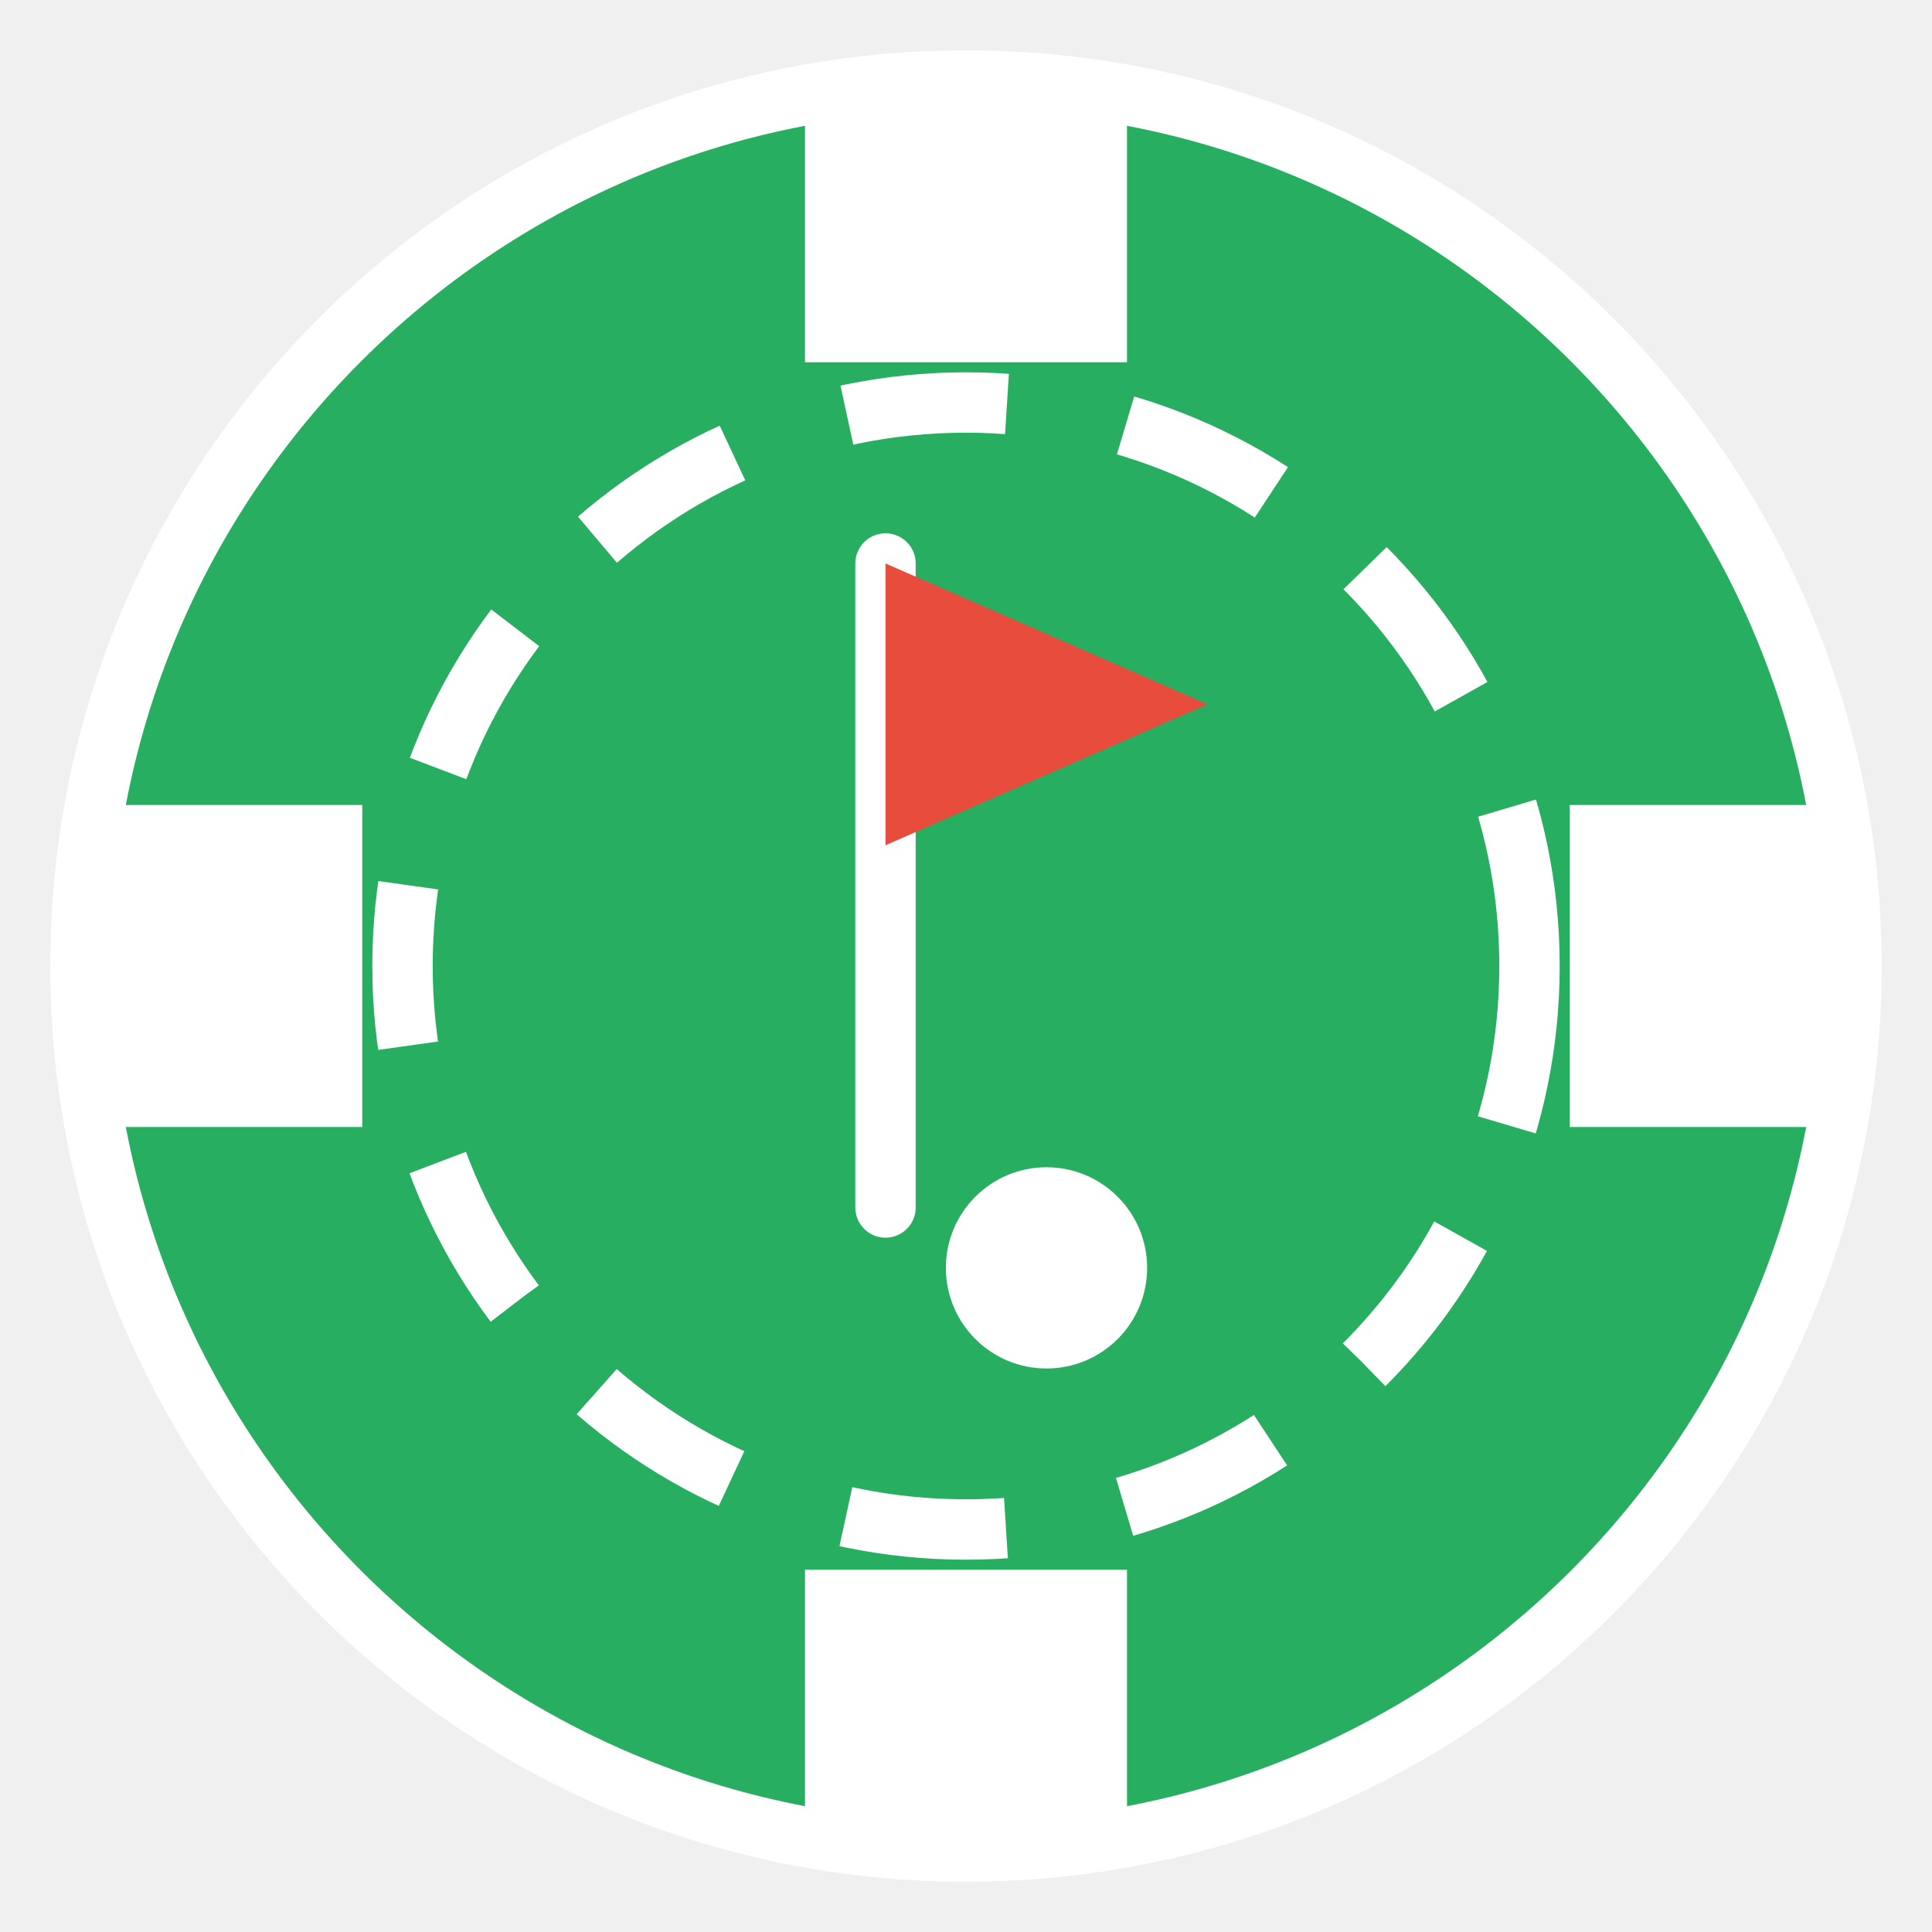
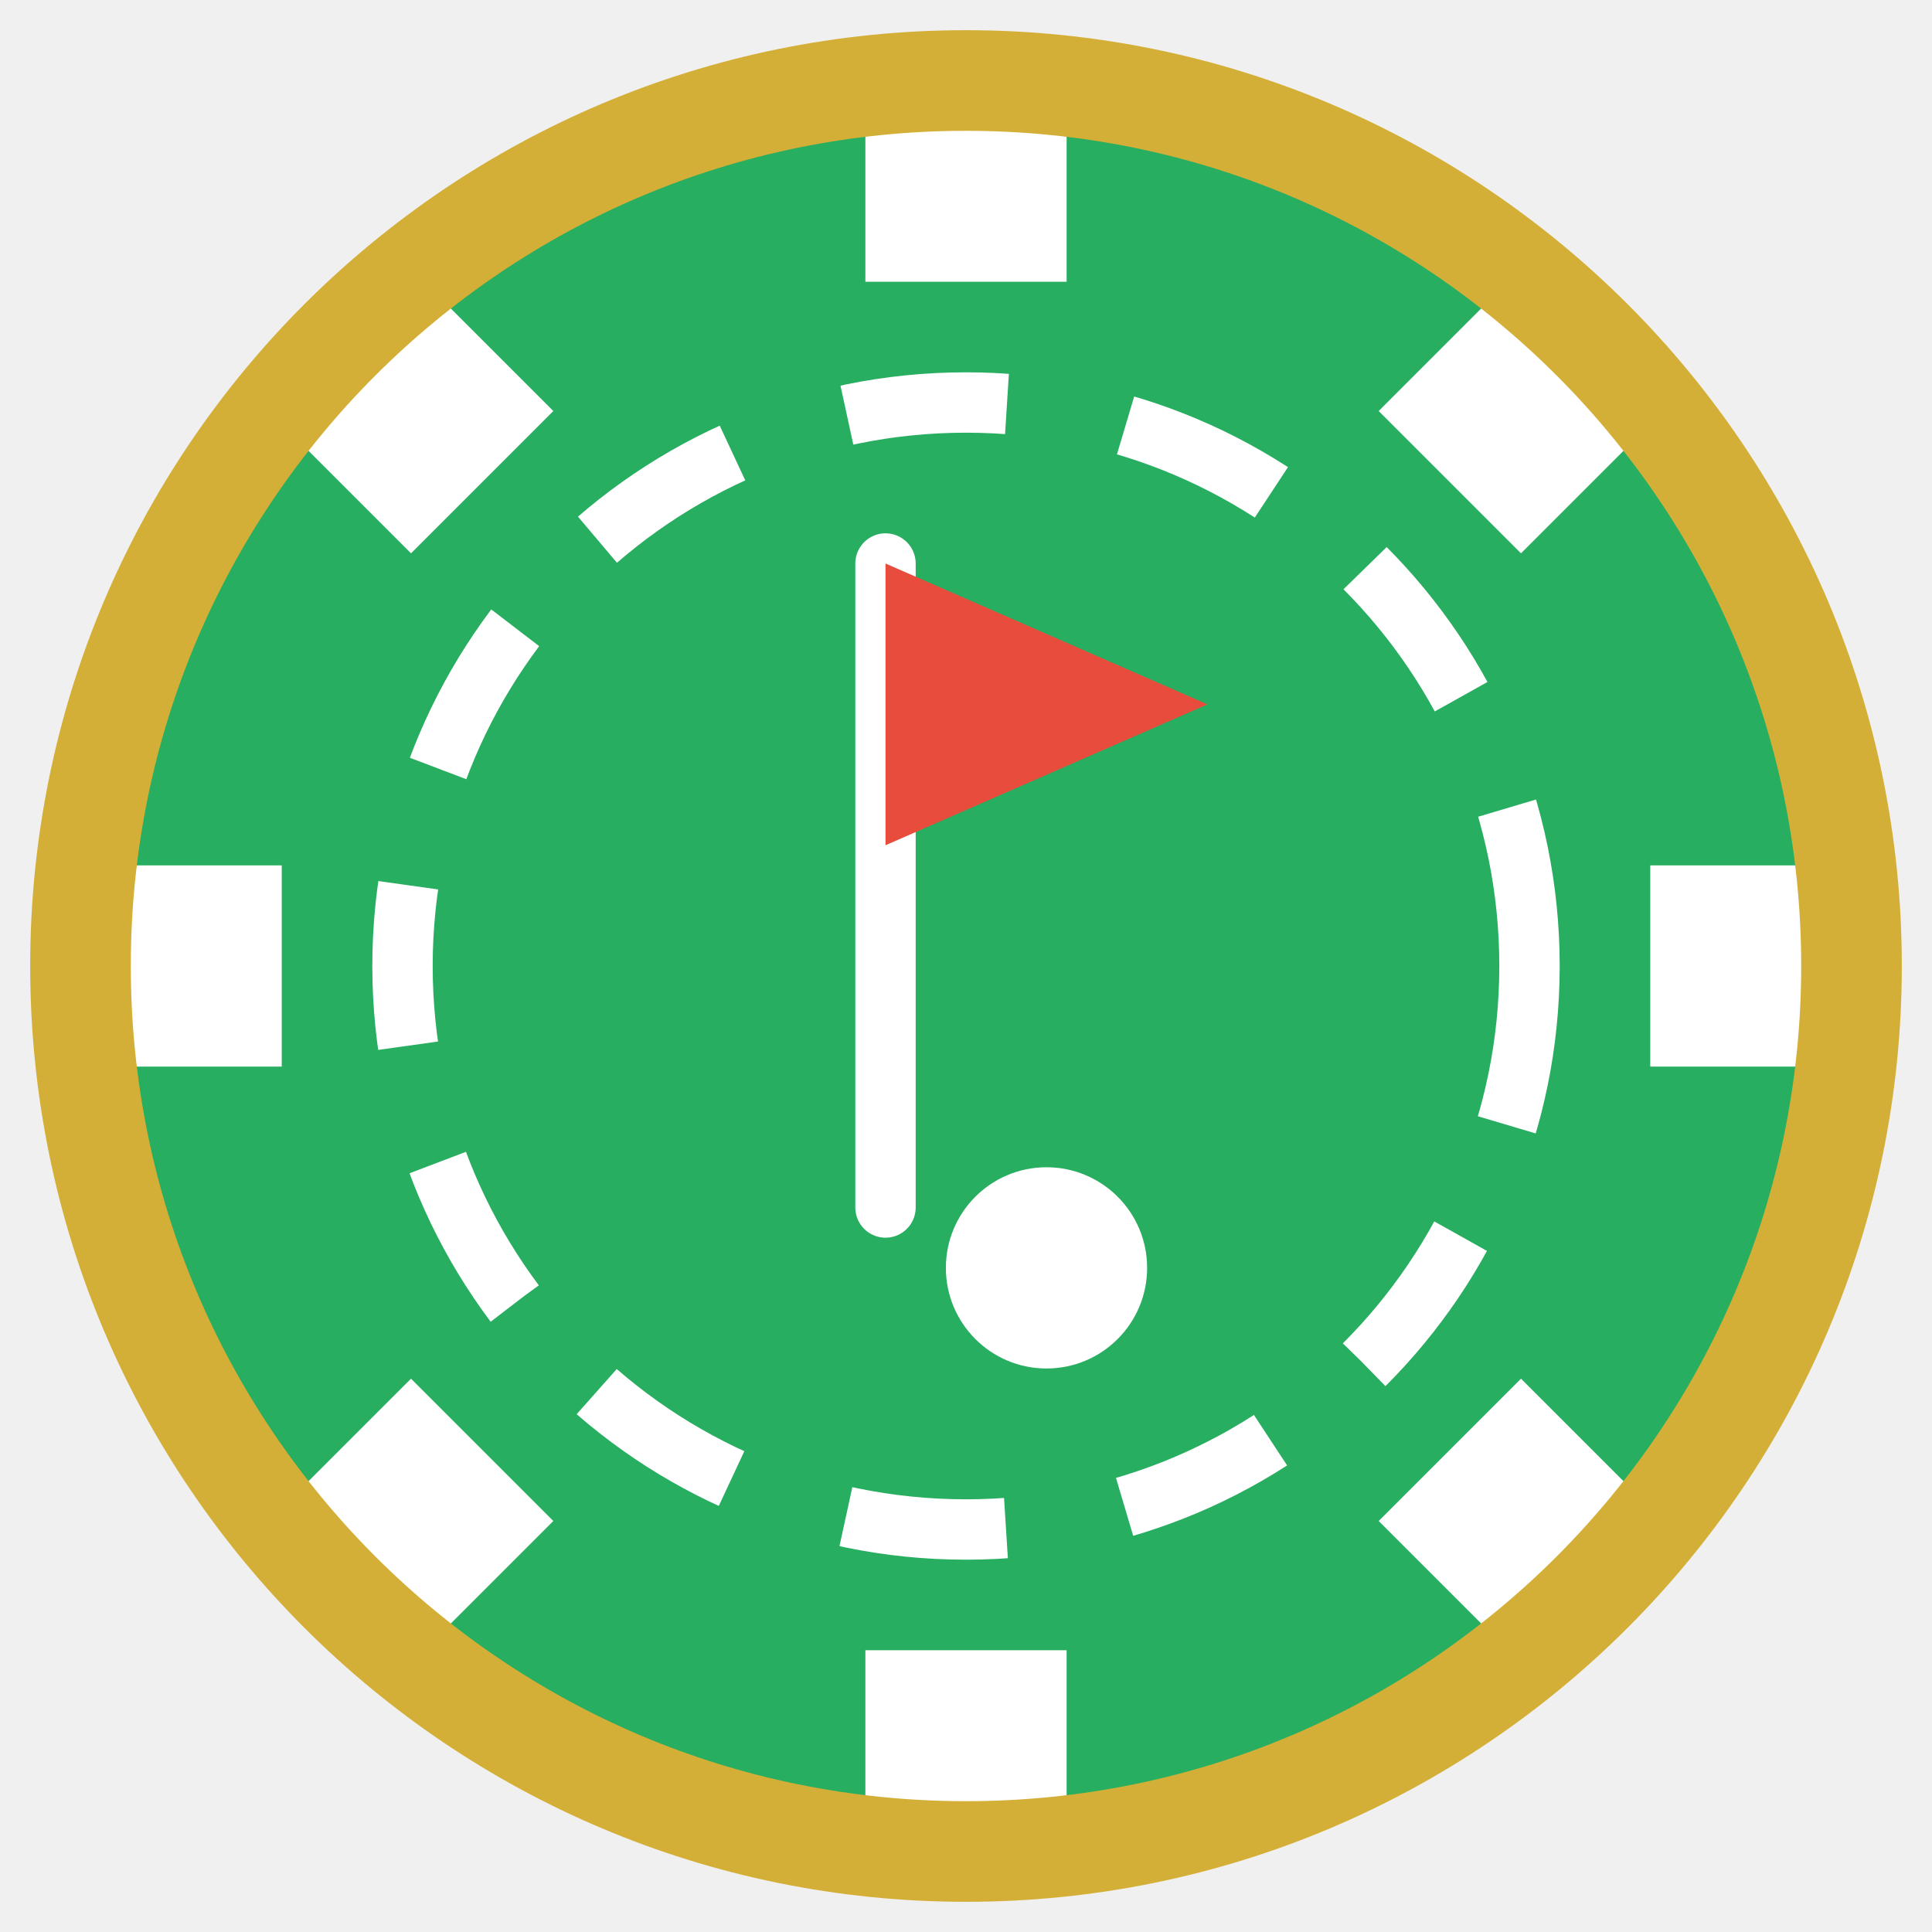
<svg xmlns="http://www.w3.org/2000/svg" width="32" height="32" viewBox="0 0 48 48" fill="none">
  <defs>
    <clipPath id="c">
      <circle cx="24" cy="24" r="22" />
    </clipPath>
  </defs>
  <circle cx="24" cy="24" r="22" fill="#27AE60" />
  <g clip-path="url(#c)">
-     <rect x="20" y="0" width="8" height="9" fill="white" />
-     <rect x="20" y="39" width="8" height="9" fill="white" />
-     <rect x="0" y="20" width="9" height="8" fill="white" />
-     <rect x="39" y="20" width="9" height="8" fill="white" />
+     <rect x="21.5" y="0" width="5" height="7" fill="white" />
+     <rect x="21.5" y="0" width="5" height="7" fill="white" transform="rotate(45 24 24)" />
+     <rect x="21.5" y="0" width="5" height="7" fill="white" transform="rotate(90 24 24)" />
+     <rect x="21.5" y="0" width="5" height="7" fill="white" transform="rotate(135 24 24)" />
+     <rect x="21.5" y="0" width="5" height="7" fill="white" transform="rotate(180 24 24)" />
+     <rect x="21.5" y="0" width="5" height="7" fill="white" transform="rotate(225 24 24)" />
+     <rect x="21.5" y="0" width="5" height="7" fill="white" transform="rotate(270 24 24)" />
+     <rect x="21.5" y="0" width="5" height="7" fill="white" transform="rotate(315 24 24)" />
  </g>
-   <circle cx="24" cy="24" r="22" fill="none" stroke="white" stroke-width="1.5" />
+   <circle cx="24" cy="24" r="22" fill="none" stroke="#d4af37" stroke-width="2.5" />
  <circle cx="24" cy="24" r="14" fill="none" stroke="white" stroke-width="1.5" stroke-dasharray="4 3" />
  <line x1="22" y1="14" x2="22" y2="30" stroke="white" stroke-width="1.5" stroke-linecap="round" />
  <polygon points="22,14 30,17.5 22,21" fill="#E74C3C" />
  <circle cx="26" cy="31.5" r="2.5" fill="white" />
</svg>
